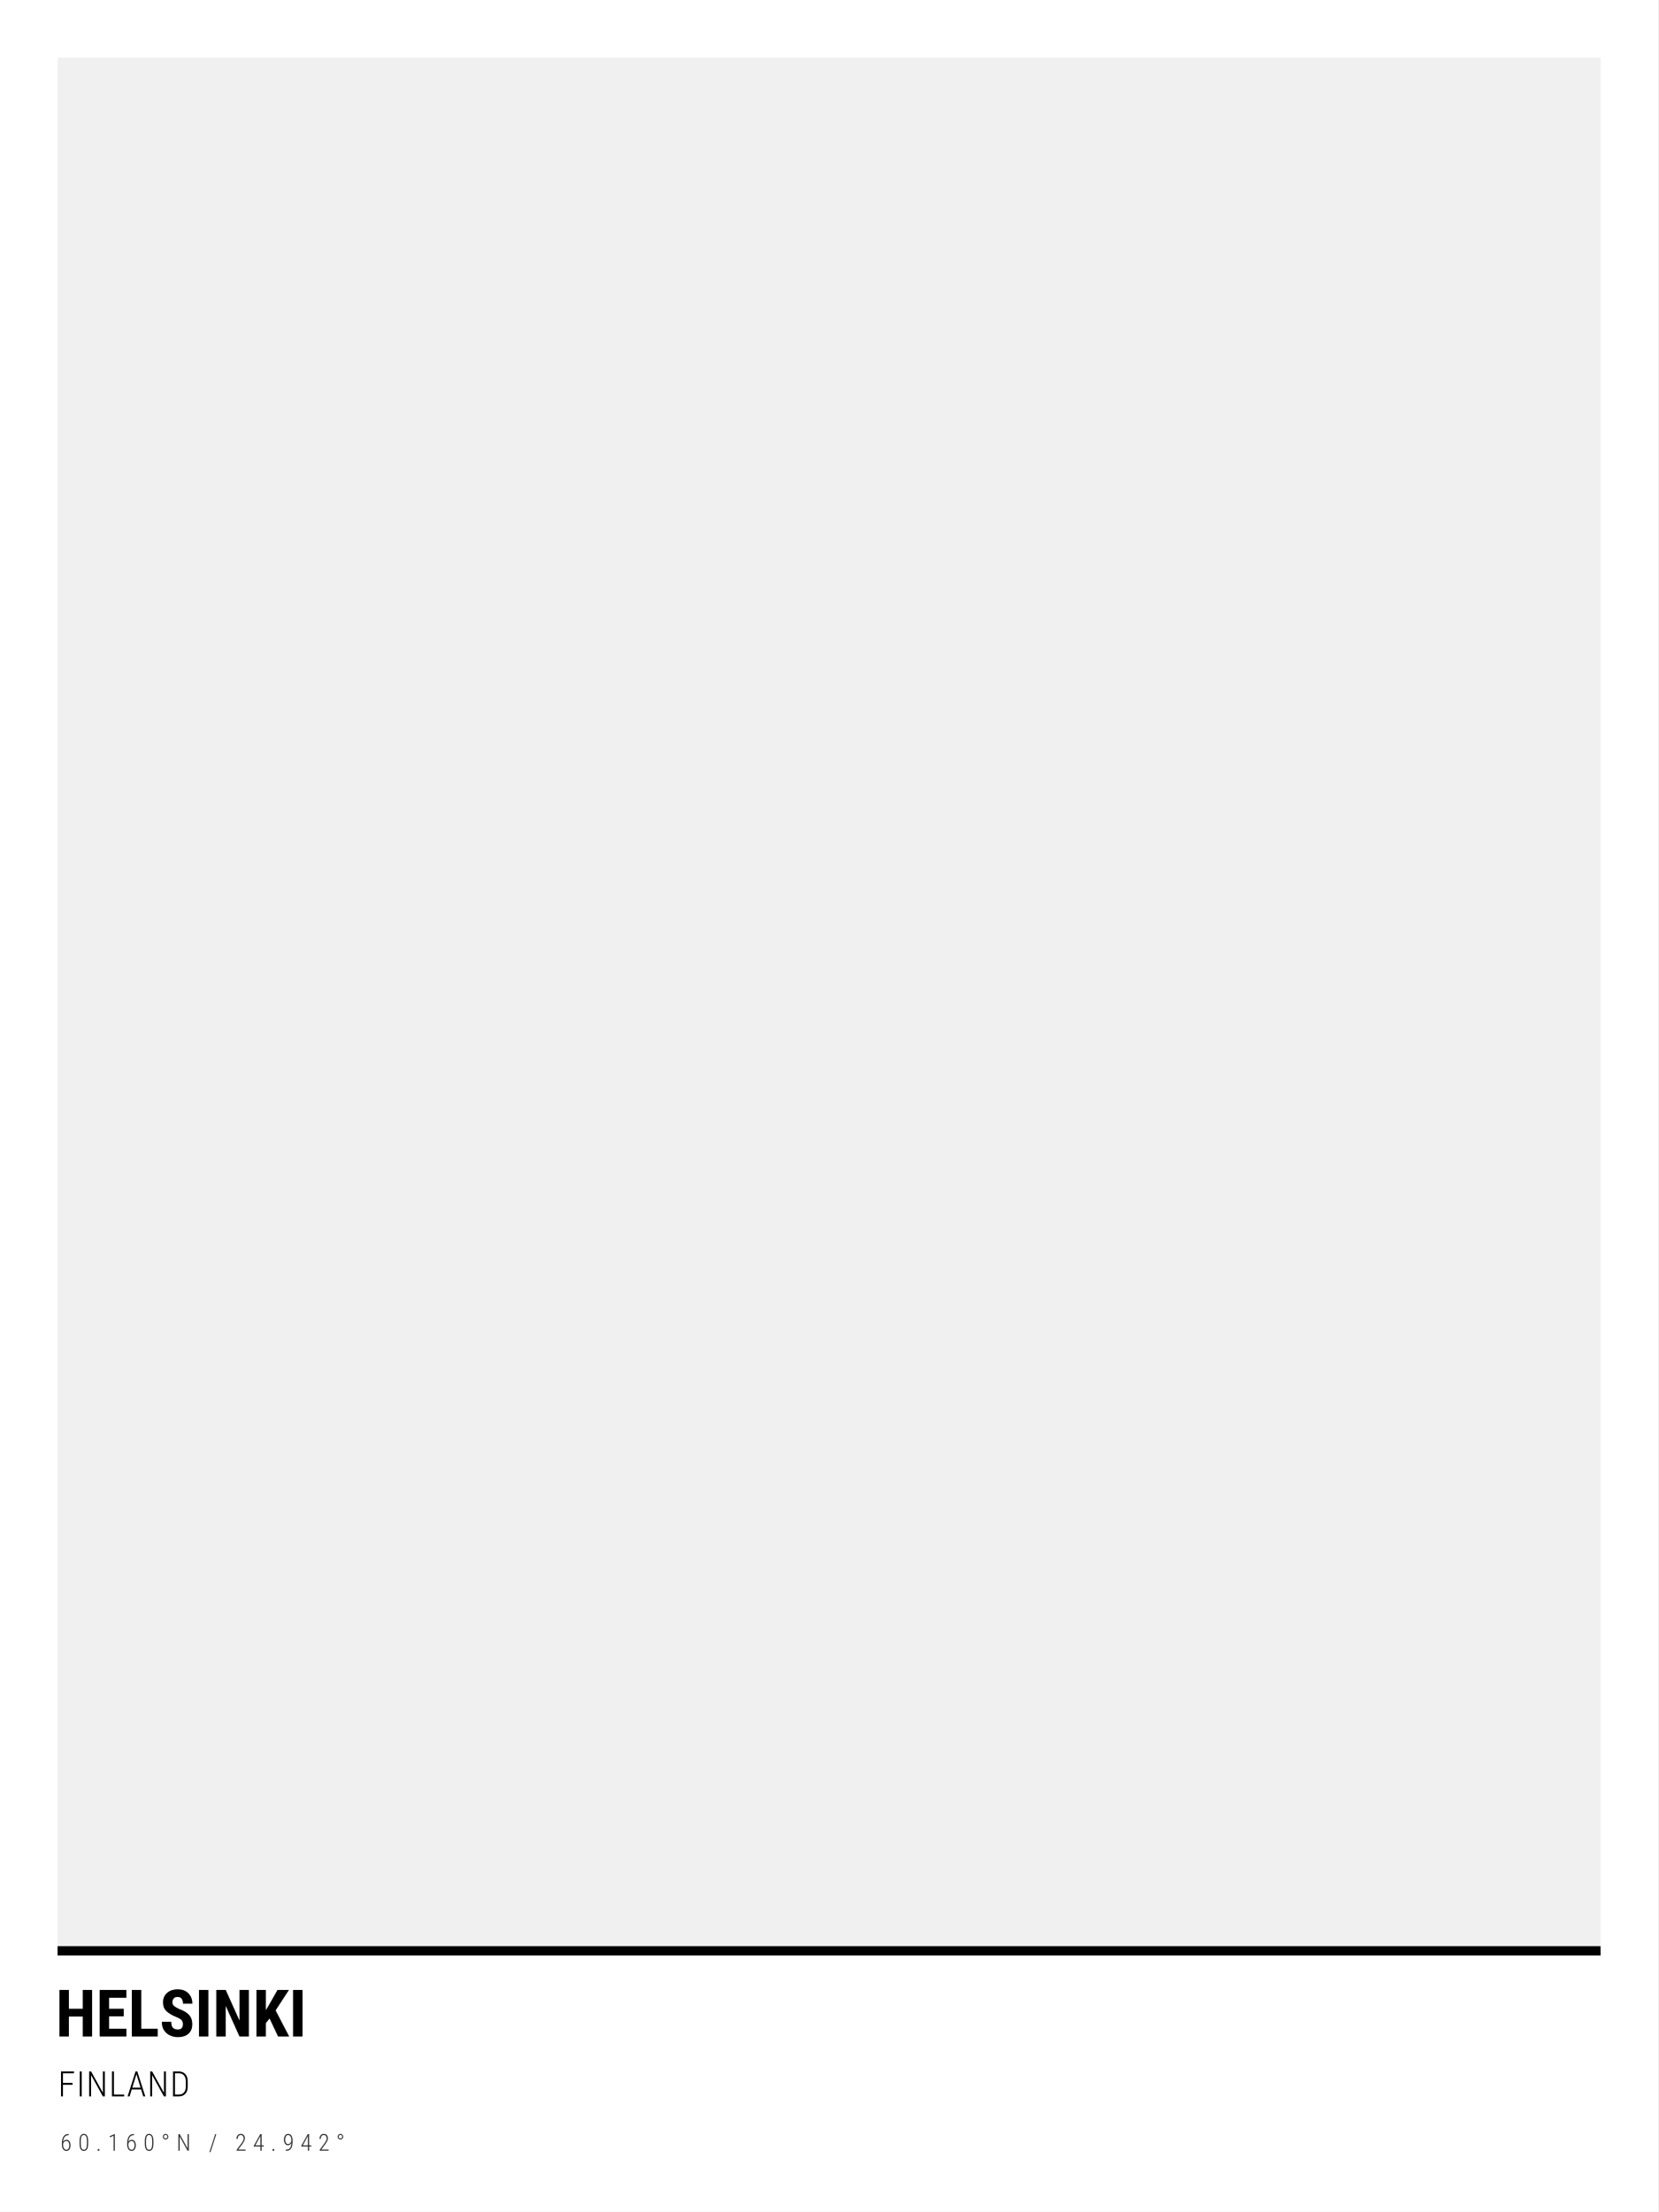
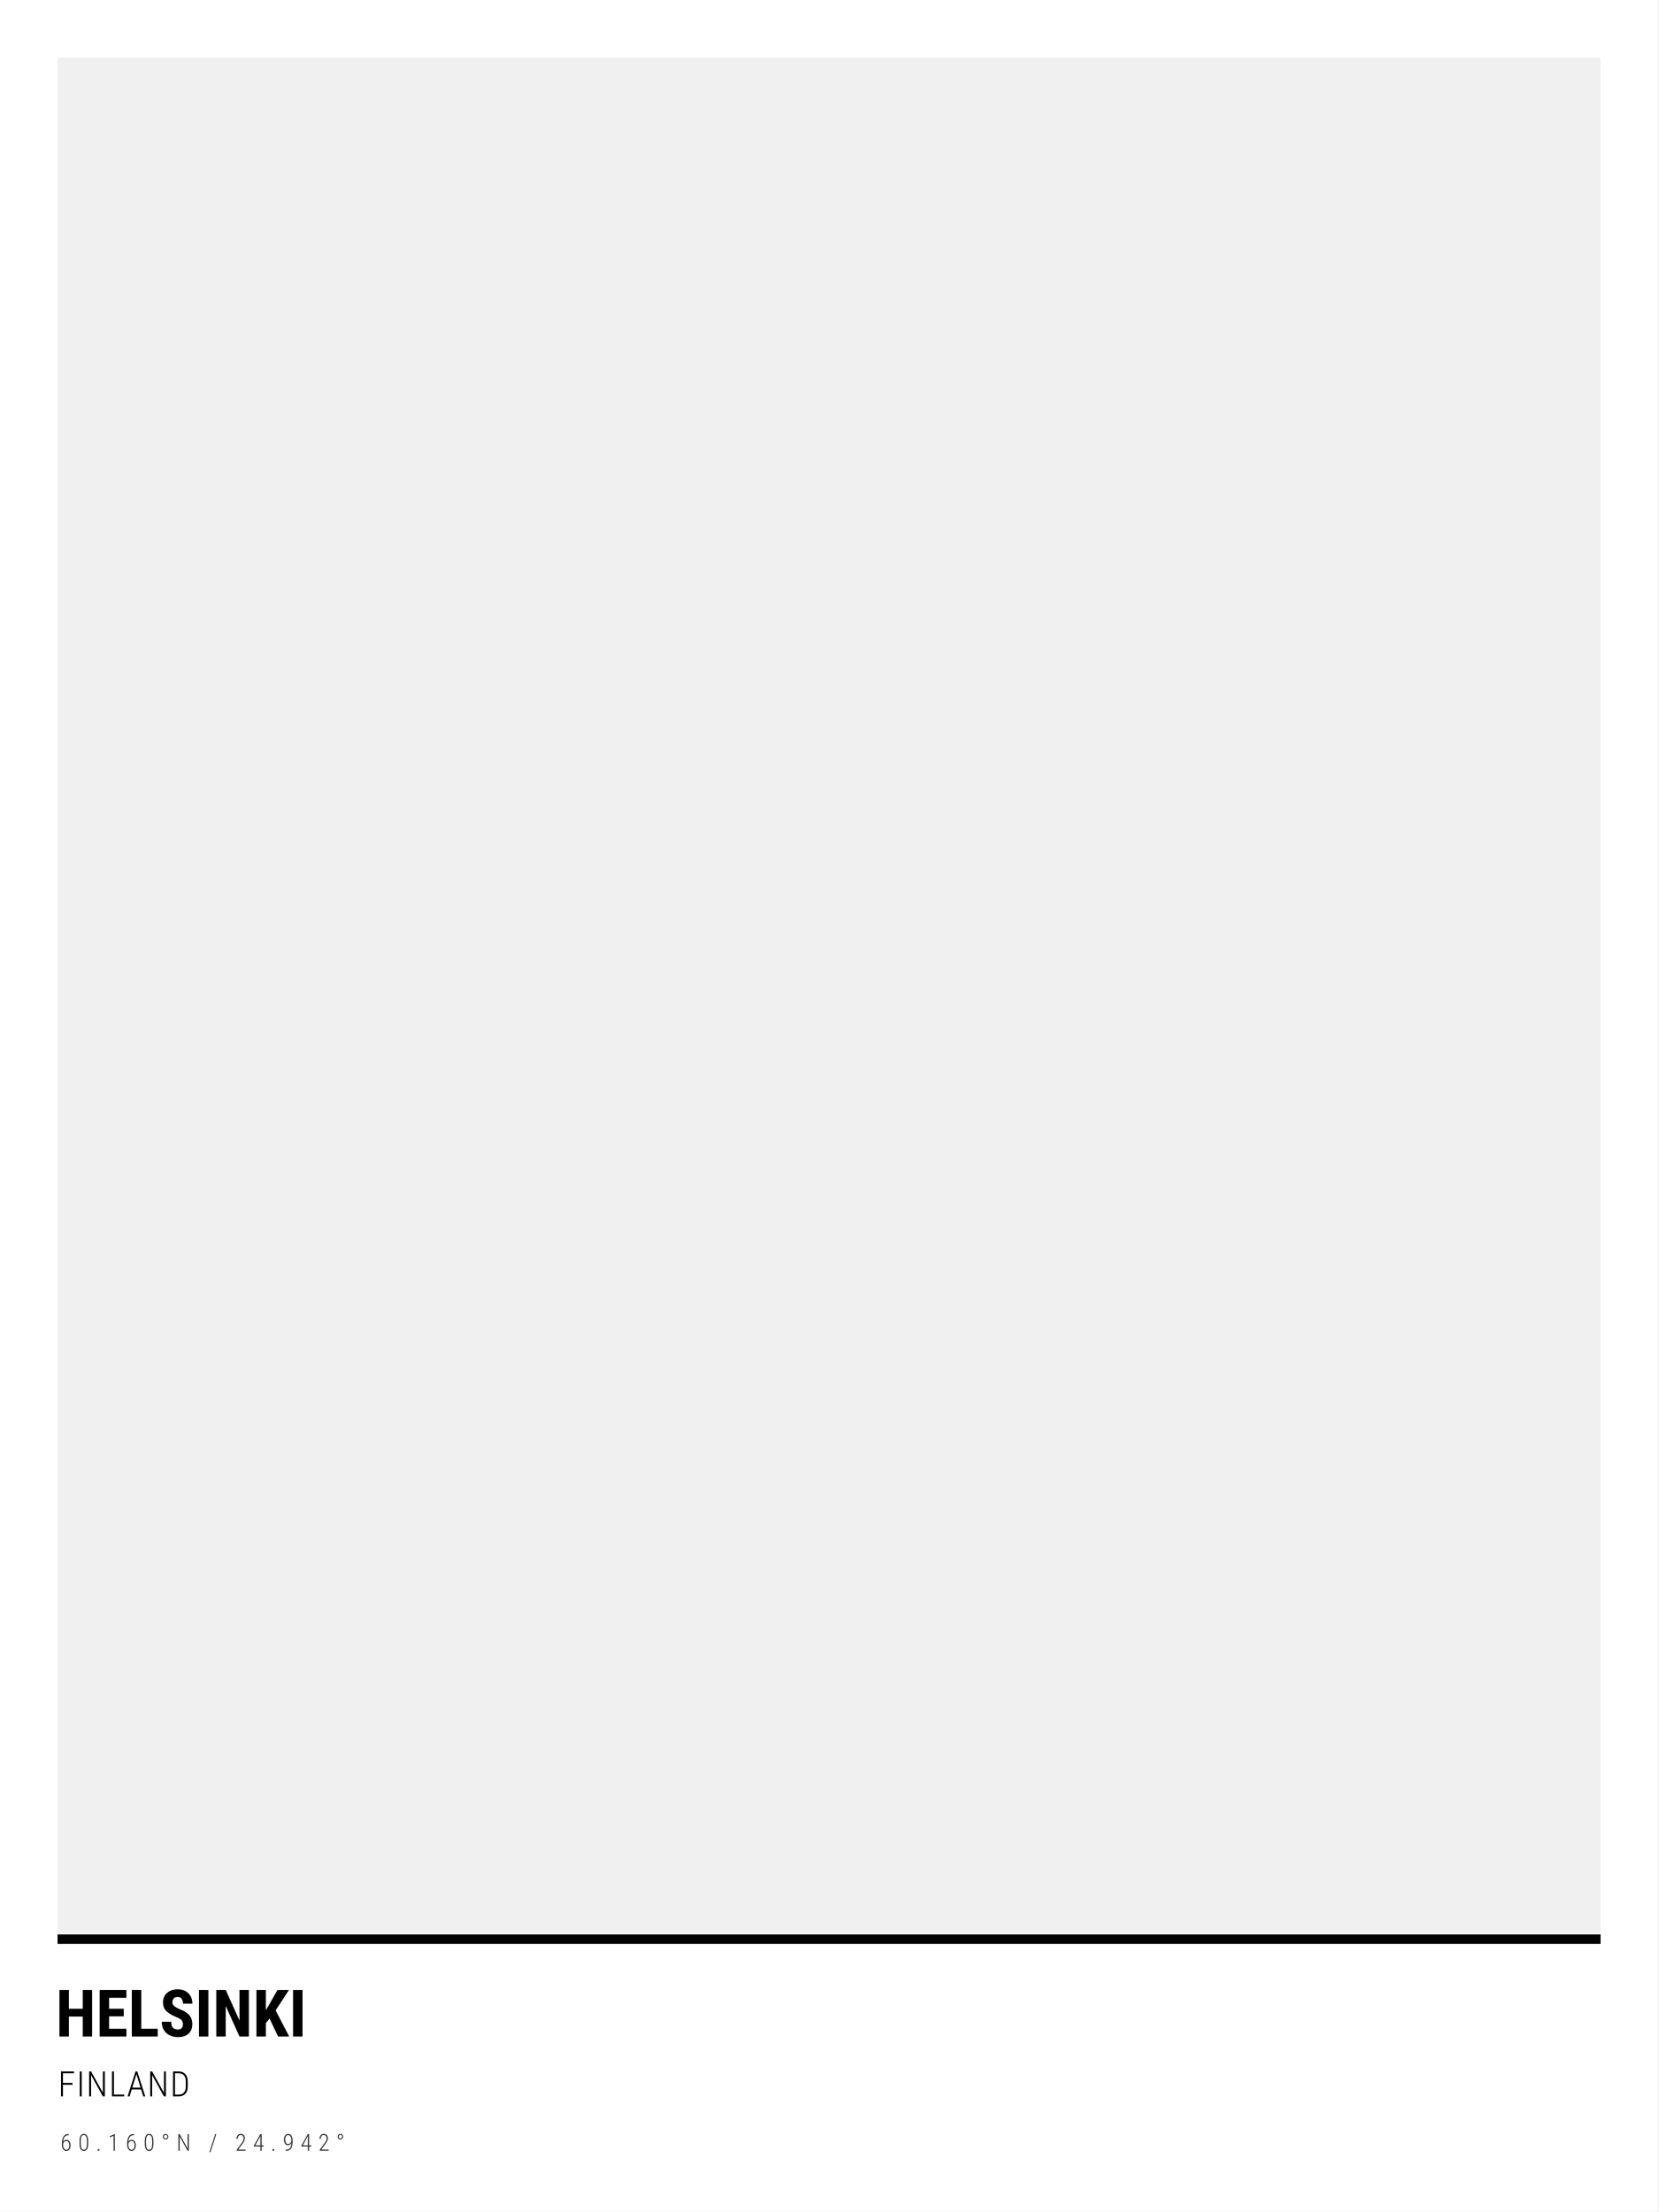
<svg xmlns="http://www.w3.org/2000/svg" width="3543px" height="4724px" viewBox="0 0 3543 4724" version="1.1">
  <defs />
  <g id="Page-2" stroke="none" stroke-width="1" fill="none" fill-rule="evenodd">
    <g id="30x40cm-portrait">
-       <path d="M0,0 L3543,0 L3543,4725 L0,4725 L0,0 Z M123,123 L3420,123 L3420,4158 L123,4158 L123,123 Z" id="borders" fill="#FFFFFF" />
-       <path d="M123,4168 L3420,4168" id="Line" stroke="#000000" stroke-width="20" />
+       <path d="M0,0 L3543,0 L3543,4725 L0,4725 L0,0 Z M123,123 L3420,123 L3420,4141 L123,4141 L123,123 Z" id="borders" fill="#FFFFFF" />
+       <path d="M123,4143 L3420,4143" id="Line" stroke="#000000" stroke-width="20" />
      <g id="labels" transform="translate(119, 4221)" font-style="condensed">
        <text id="text" font-family="RobotoCondensed-Light, Roboto Condensed" font-size="50" font-weight="300" letter-spacing="13.636" fill="#343434">
          <tspan x="10" y="374">60.160°N / 24.942°</tspan>
        </text>
        <text id="small-header" font-family="RobotoCondensed-Light, Roboto Condensed" font-size="75" font-weight="300" letter-spacing="2.5" fill="#000000">
          <tspan x="5" y="258">FINLAND</tspan>
        </text>
        <text id="header" font-family="RobotoCondensed-Bold, Roboto Condensed" font-size="140" font-weight="bold" fill="#000000">
          <tspan x="0" y="130">HELSINKI</tspan>
        </text>
      </g>
    </g>
  </g>
</svg>
